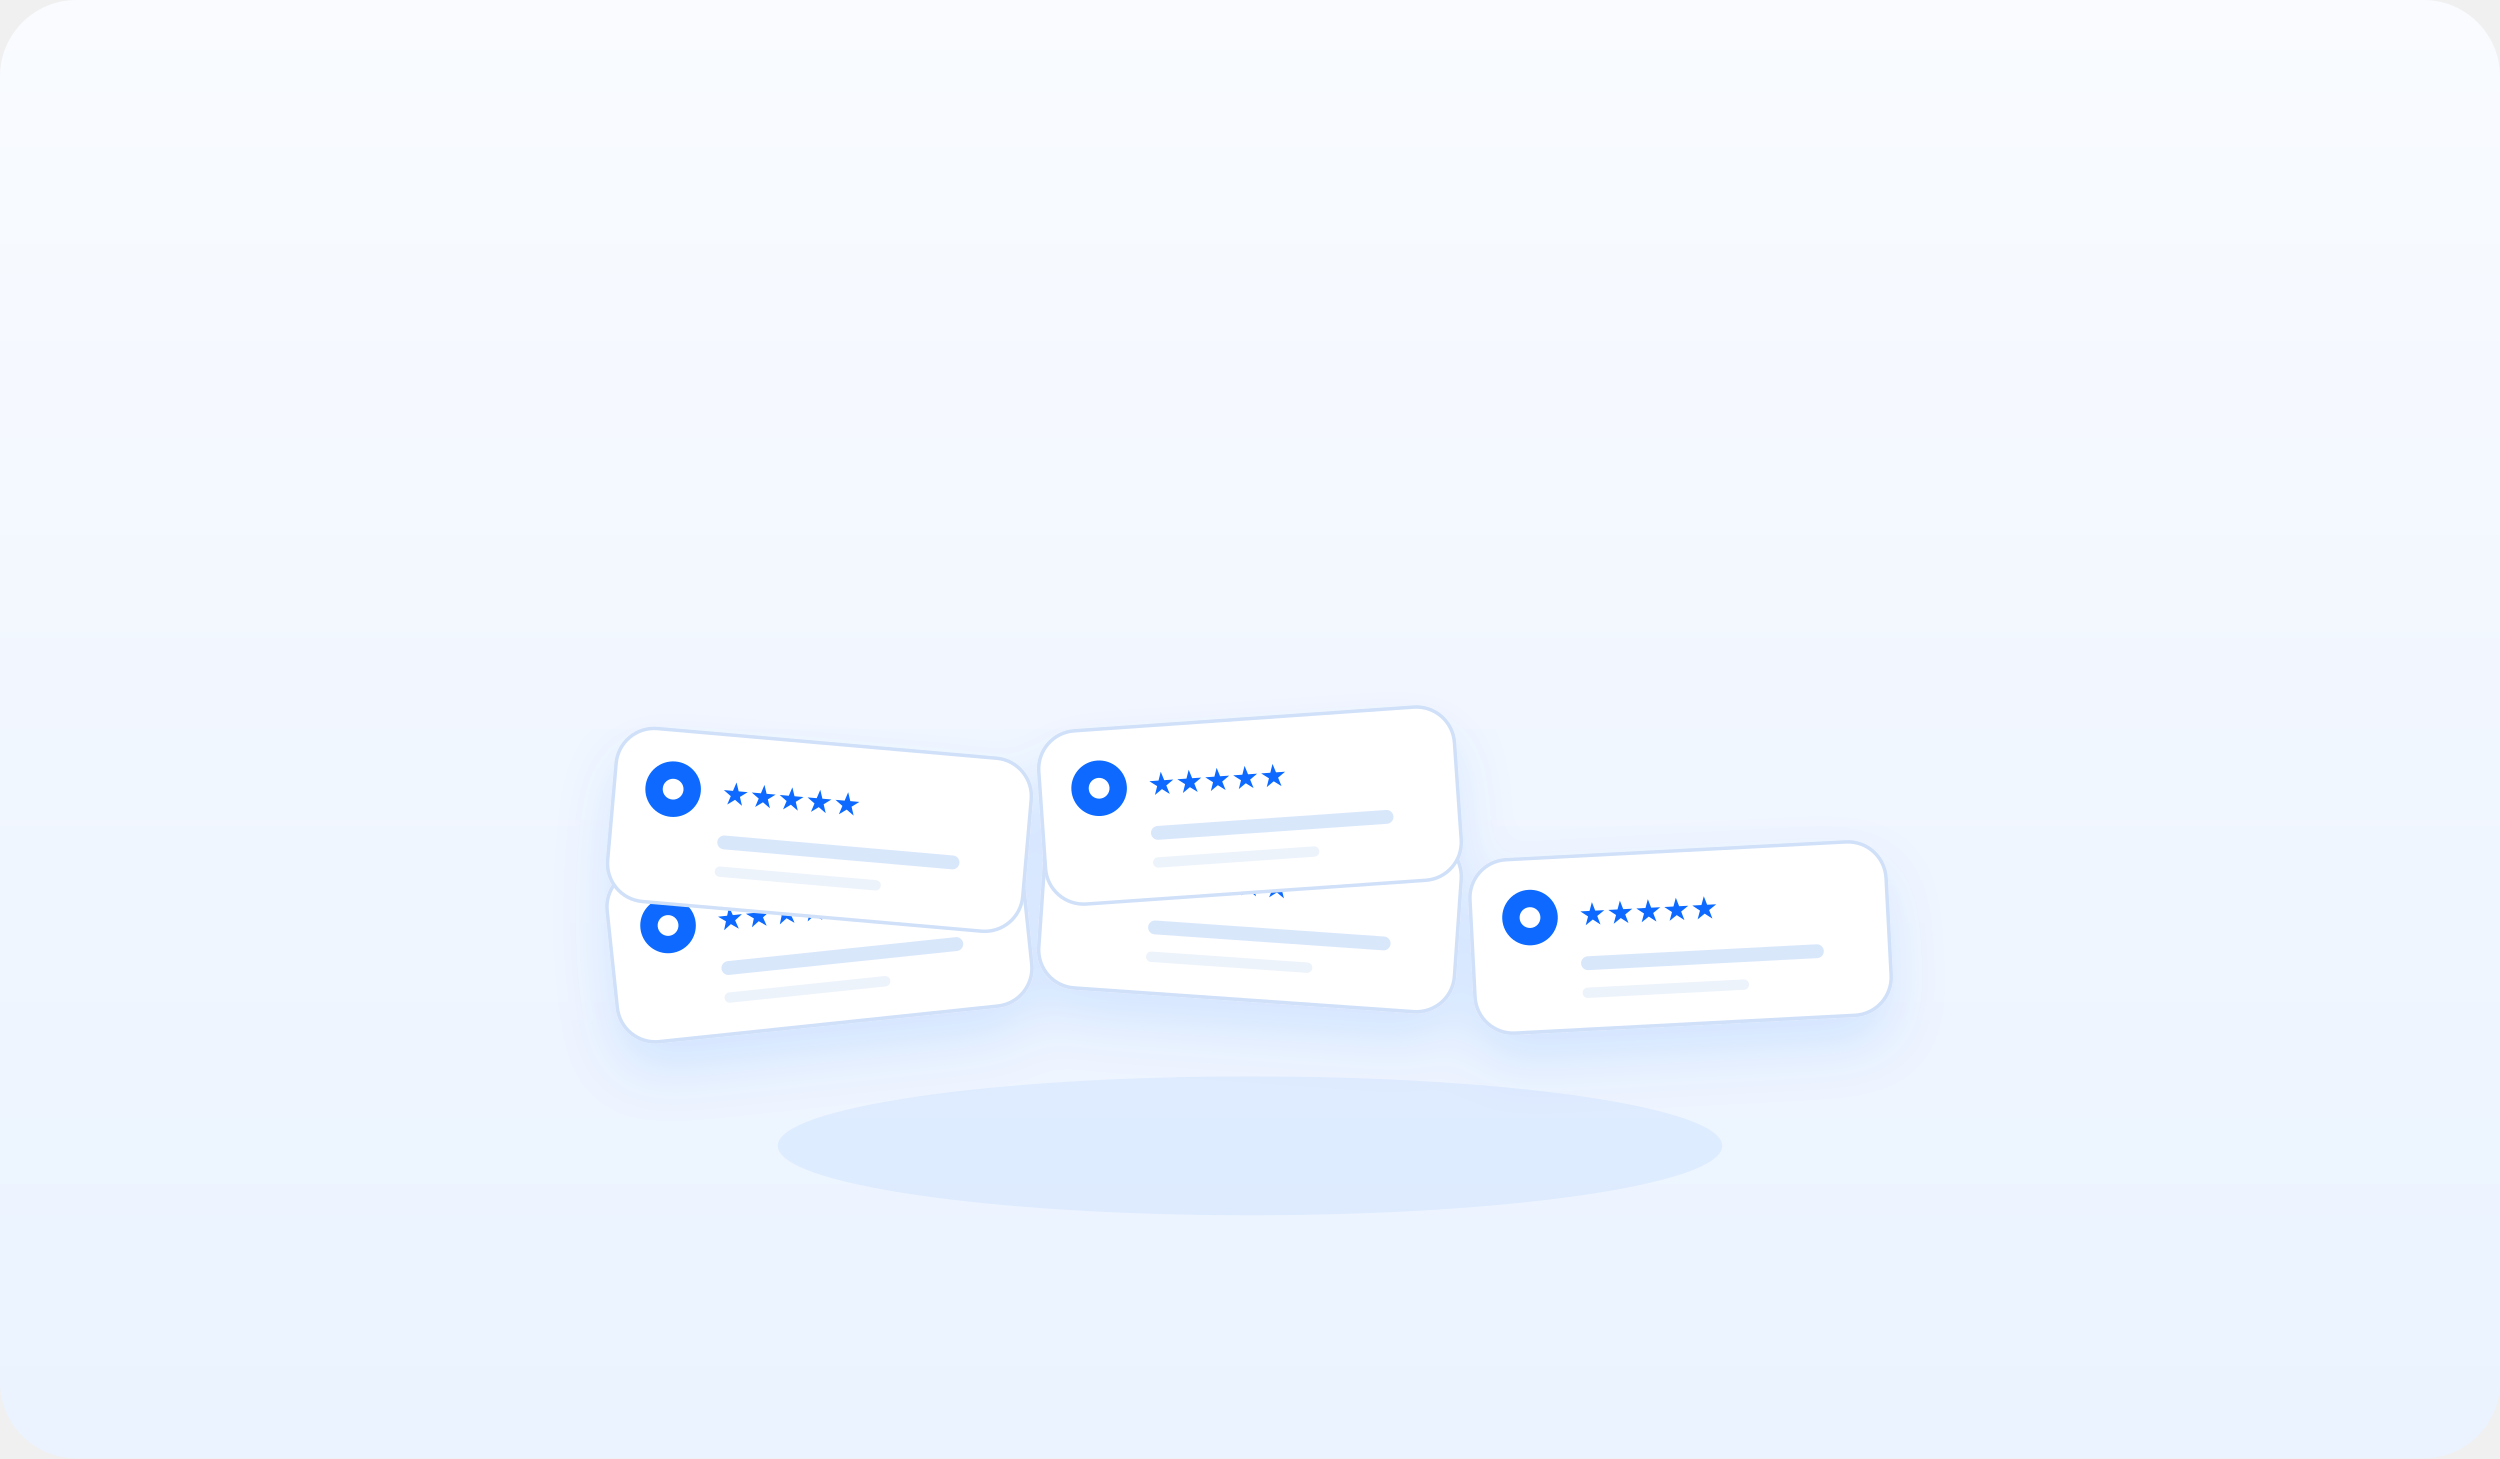
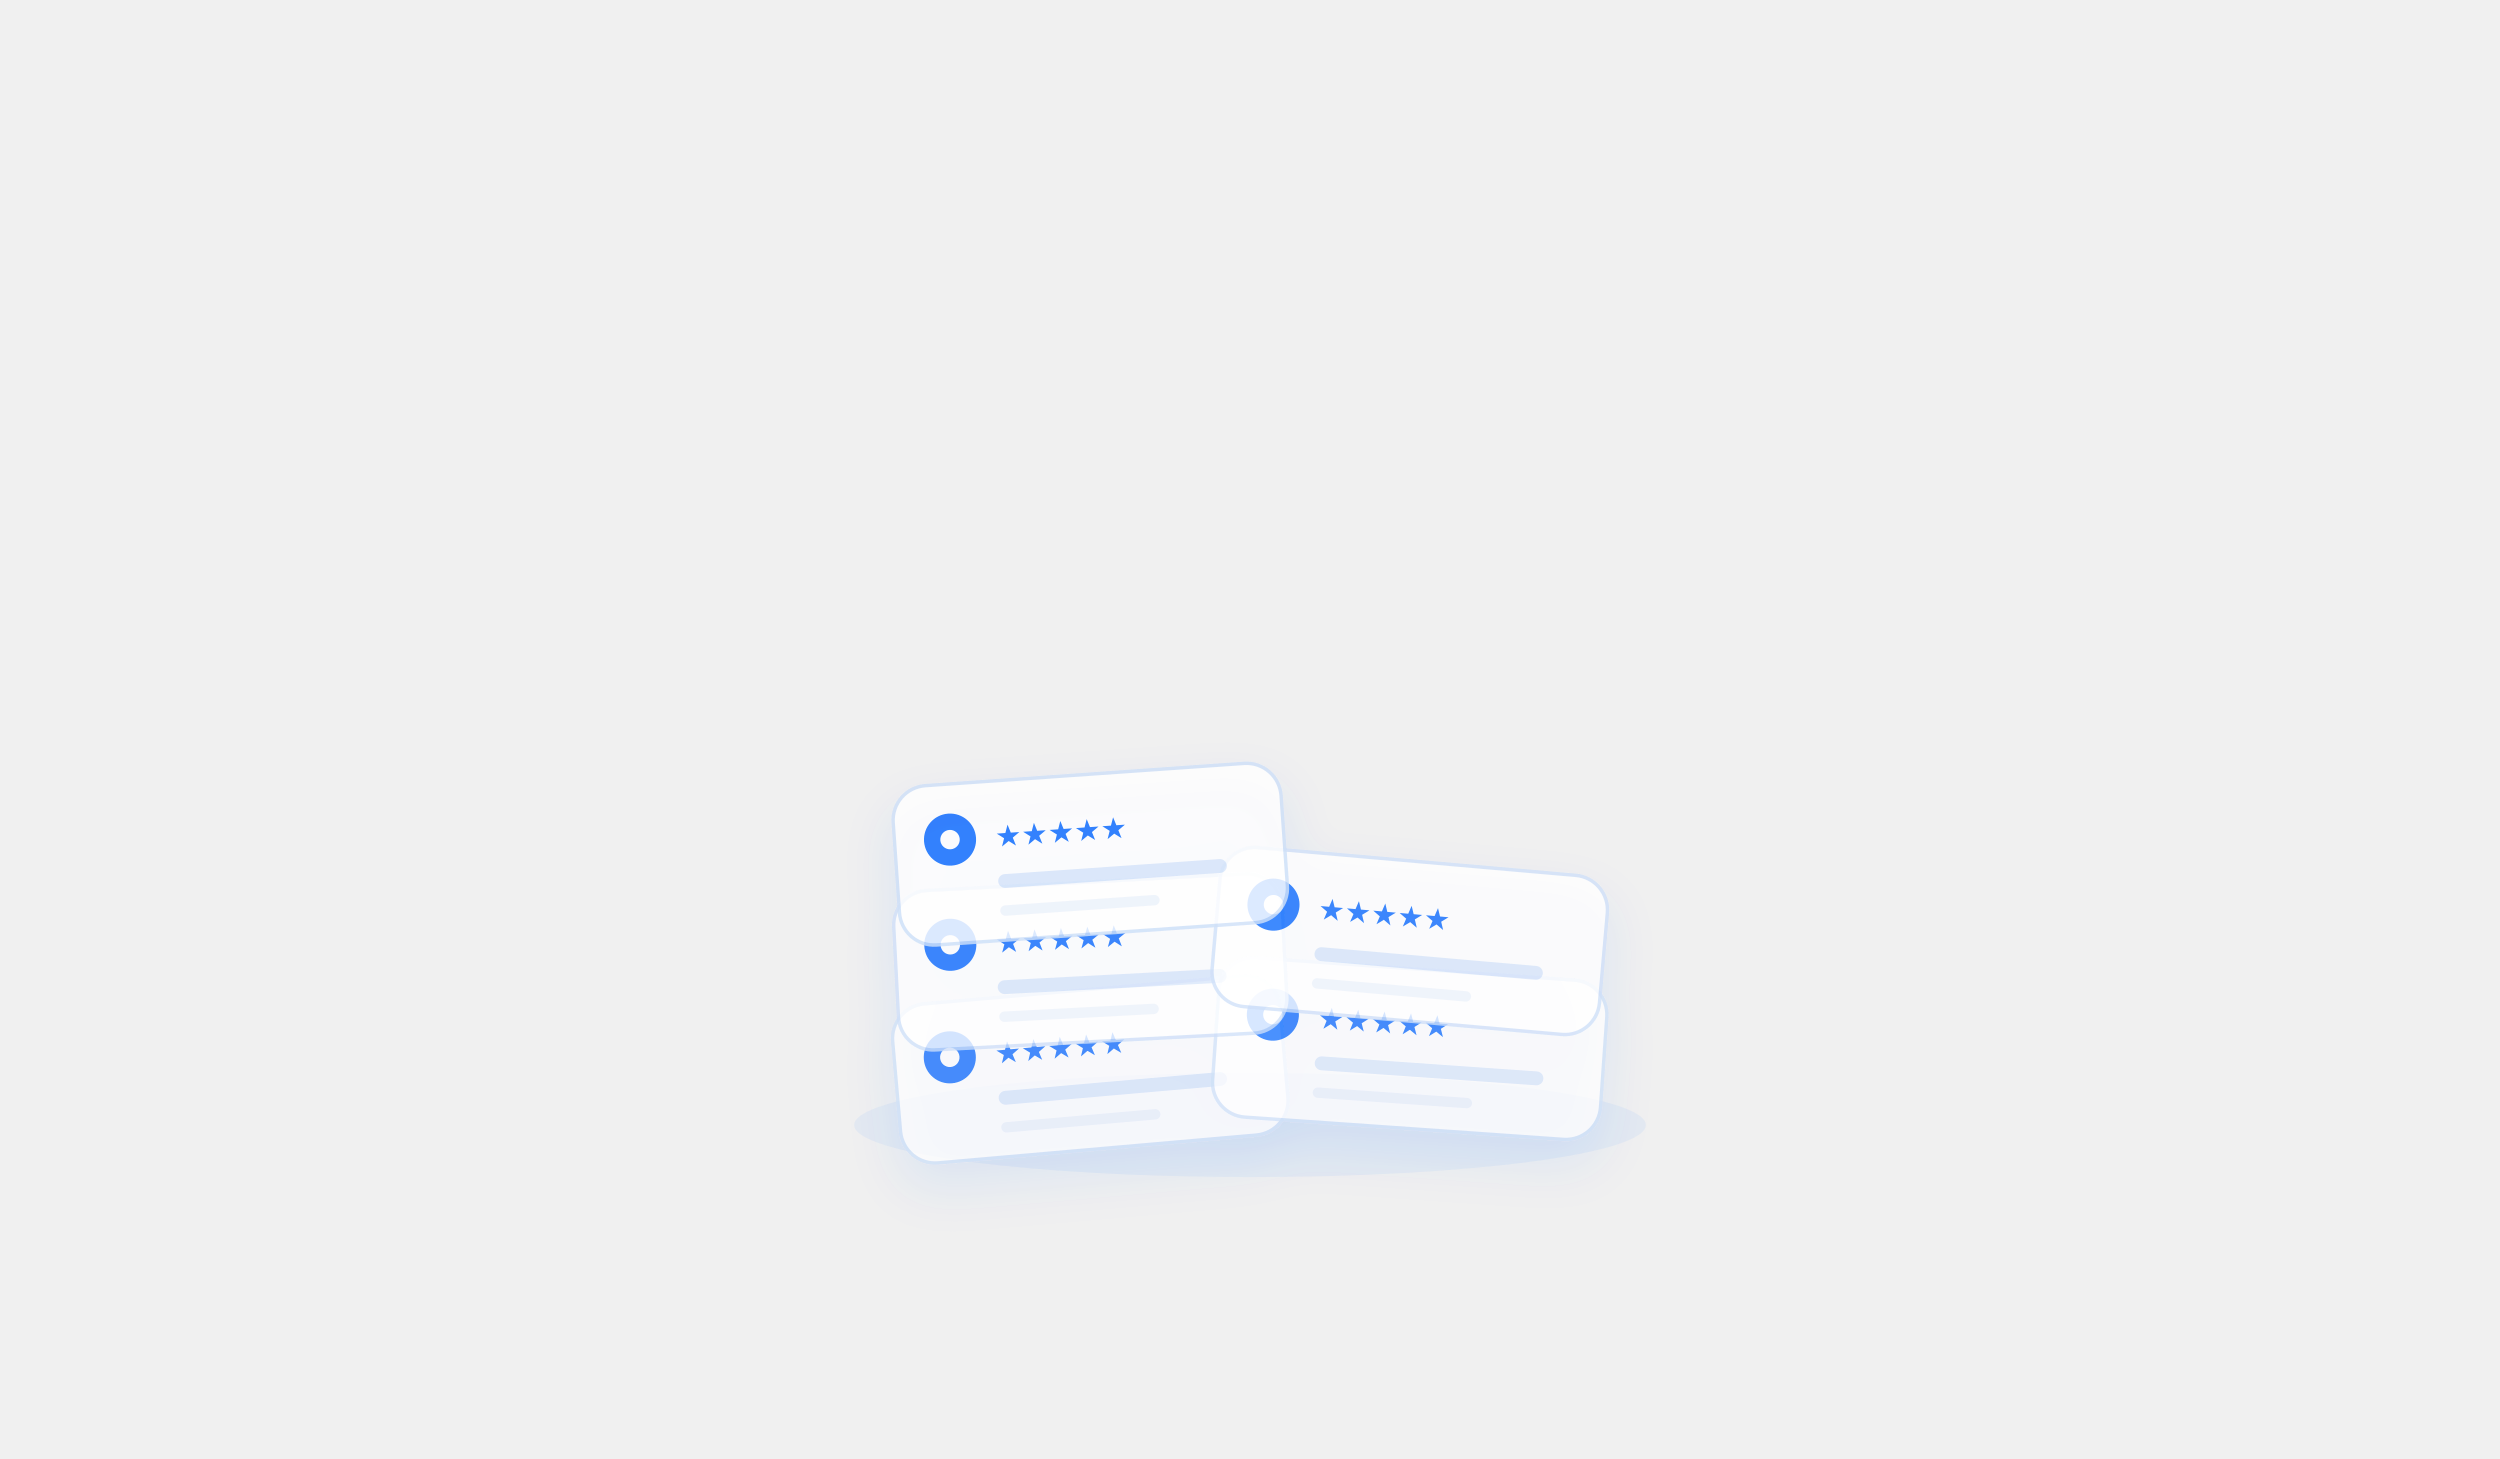
<svg xmlns="http://www.w3.org/2000/svg" viewBox="0 0 720 420">
  <defs>
-     <linearGradient id="b" x1="0" y1="0" x2="0" y2="1">
-       <stop stop-color="#f9fbff" />
-       <stop offset="1" stop-color="#eaf3ff" />
-     </linearGradient>
-     <filter id="s">
-       <feDropShadow dx="0" dy="8" stdDeviation="8" flood-color="#0869ff" flood-opacity=".12" />
+     <filter id="s" x="-30%" y="-30%" width="160%" height="180%">
+       <feDropShadow dx="0" dy="7" stdDeviation="7" flood-color="#0869ff" flood-opacity=".12" />
    </filter>
  </defs>
-   <rect width="720" height="420" rx="22" fill="url(#b)" />
-   <ellipse cx="360" cy="330" rx="136" ry="20" fill="#0869ff" opacity=".07" />
+   <ellipse cx="360" cy="324" rx="114" ry="15" fill="#0869ff" opacity=".055" />
  <g filter="url(#s)">
-     <g transform="translate(176 245) rotate(-6 60 25)">
-       <rect width="120" height="50" rx="11" fill="#fff" stroke="#cfe0f8" />
-       <circle cx="17" cy="17" r="8" fill="#0869ff" />
-       <circle cx="17" cy="17" r="3" fill="#fff" />
-       <text x="31" y="20" font-family="Arial,sans-serif" font-size="9" font-weight="700" fill="#0869ff">★★★★★</text>
-       <rect x="31" y="29" width="70" height="4" rx="2" fill="#d9e7fb" />
-       <rect x="31" y="38" width="48" height="3" rx="1.5" fill="#edf3fb" />
+     <g opacity="0.72" transform="translate(258 285) rotate(-5 56 23)">
+       <rect width="112" height="46" rx="10" fill="#fff" stroke="#cfe0f8" />
+       <circle cx="16" cy="16" r="7.5" fill="#0869ff" />
+       <circle cx="16" cy="16" r="2.8" fill="#fff" />
+       <text x="29" y="19" font-family="Arial,sans-serif" font-size="8.5" font-weight="700" fill="#0869ff">★★★★★</text>
+       <rect x="29" y="27" width="66" height="4" rx="2" fill="#d9e7fb" />
+       <rect x="29" y="36" width="46" height="3" rx="1.5" fill="#edf3fb" />
    </g>
-     <g transform="translate(300 238) rotate(4 60 25)">
-       <rect width="120" height="50" rx="11" fill="#fff" stroke="#cfe0f8" />
-       <circle cx="17" cy="17" r="8" fill="#0869ff" />
-       <circle cx="17" cy="17" r="3" fill="#fff" />
-       <text x="31" y="20" font-family="Arial,sans-serif" font-size="9" font-weight="700" fill="#0869ff">★★★★★</text>
-       <rect x="31" y="29" width="70" height="4" rx="2" fill="#d9e7fb" />
-       <rect x="31" y="38" width="48" height="3" rx="1.5" fill="#edf3fb" />
+     <g opacity="0.72" transform="translate(350 279) rotate(4 56 23)">
+       <rect width="112" height="46" rx="10" fill="#fff" stroke="#cfe0f8" />
+       <circle cx="16" cy="16" r="7.5" fill="#0869ff" />
+       <circle cx="16" cy="16" r="2.8" fill="#fff" />
+       <text x="29" y="19" font-family="Arial,sans-serif" font-size="8.5" font-weight="700" fill="#0869ff">★★★★★</text>
+       <rect x="29" y="27" width="66" height="4" rx="2" fill="#d9e7fb" />
+       <rect x="29" y="36" width="46" height="3" rx="1.5" fill="#edf3fb" />
    </g>
-     <g transform="translate(424 245) rotate(-3 60 25)">
-       <rect width="120" height="50" rx="11" fill="#fff" stroke="#cfe0f8" />
-       <circle cx="17" cy="17" r="8" fill="#0869ff" />
-       <circle cx="17" cy="17" r="3" fill="#fff" />
-       <text x="31" y="20" font-family="Arial,sans-serif" font-size="9" font-weight="700" fill="#0869ff">★★★★★</text>
-       <rect x="31" y="29" width="70" height="4" rx="2" fill="#d9e7fb" />
-       <rect x="31" y="38" width="48" height="3" rx="1.5" fill="#edf3fb" />
+     <g opacity="0.77" transform="translate(258 254) rotate(-3 56 23)">
+       <rect width="112" height="46" rx="10" fill="#fff" stroke="#cfe0f8" />
+       <circle cx="16" cy="16" r="7.5" fill="#0869ff" />
+       <circle cx="16" cy="16" r="2.8" fill="#fff" />
+       <text x="29" y="19" font-family="Arial,sans-serif" font-size="8.5" font-weight="700" fill="#0869ff">★★★★★</text>
+       <rect x="29" y="27" width="66" height="4" rx="2" fill="#d9e7fb" />
+       <rect x="29" y="36" width="46" height="3" rx="1.5" fill="#edf3fb" />
    </g>
-     <g transform="translate(176 214) rotate(5 60 25)">
-       <rect width="120" height="50" rx="11" fill="#fff" stroke="#cfe0f8" />
-       <circle cx="17" cy="17" r="8" fill="#0869ff" />
-       <circle cx="17" cy="17" r="3" fill="#fff" />
-       <text x="31" y="20" font-family="Arial,sans-serif" font-size="9" font-weight="700" fill="#0869ff">★★★★★</text>
-       <rect x="31" y="29" width="70" height="4" rx="2" fill="#d9e7fb" />
-       <rect x="31" y="38" width="48" height="3" rx="1.5" fill="#edf3fb" />
+     <g opacity="0.77" transform="translate(350 248) rotate(5 56 23)">
+       <rect width="112" height="46" rx="10" fill="#fff" stroke="#cfe0f8" />
+       <circle cx="16" cy="16" r="7.5" fill="#0869ff" />
+       <circle cx="16" cy="16" r="2.8" fill="#fff" />
+       <text x="29" y="19" font-family="Arial,sans-serif" font-size="8.5" font-weight="700" fill="#0869ff">★★★★★</text>
+       <rect x="29" y="27" width="66" height="4" rx="2" fill="#d9e7fb" />
+       <rect x="29" y="36" width="46" height="3" rx="1.5" fill="#edf3fb" />
    </g>
-     <g transform="translate(300 207) rotate(-4 60 25)">
-       <rect width="120" height="50" rx="11" fill="#fff" stroke="#cfe0f8" />
-       <circle cx="17" cy="17" r="8" fill="#0869ff" />
-       <circle cx="17" cy="17" r="3" fill="#fff" />
-       <text x="31" y="20" font-family="Arial,sans-serif" font-size="9" font-weight="700" fill="#0869ff">★★★★★</text>
-       <rect x="31" y="29" width="70" height="4" rx="2" fill="#d9e7fb" />
-       <rect x="31" y="38" width="48" height="3" rx="1.5" fill="#edf3fb" />
+     <g opacity="0.82" transform="translate(258 223) rotate(-4 56 23)">
+       <rect width="112" height="46" rx="10" fill="#fff" stroke="#cfe0f8" />
+       <circle cx="16" cy="16" r="7.5" fill="#0869ff" />
+       <circle cx="16" cy="16" r="2.8" fill="#fff" />
+       <text x="29" y="19" font-family="Arial,sans-serif" font-size="8.5" font-weight="700" fill="#0869ff">★★★★★</text>
+       <rect x="29" y="27" width="66" height="4" rx="2" fill="#d9e7fb" />
+       <rect x="29" y="36" width="46" height="3" rx="1.5" fill="#edf3fb" />
    </g>
  </g>
</svg>
